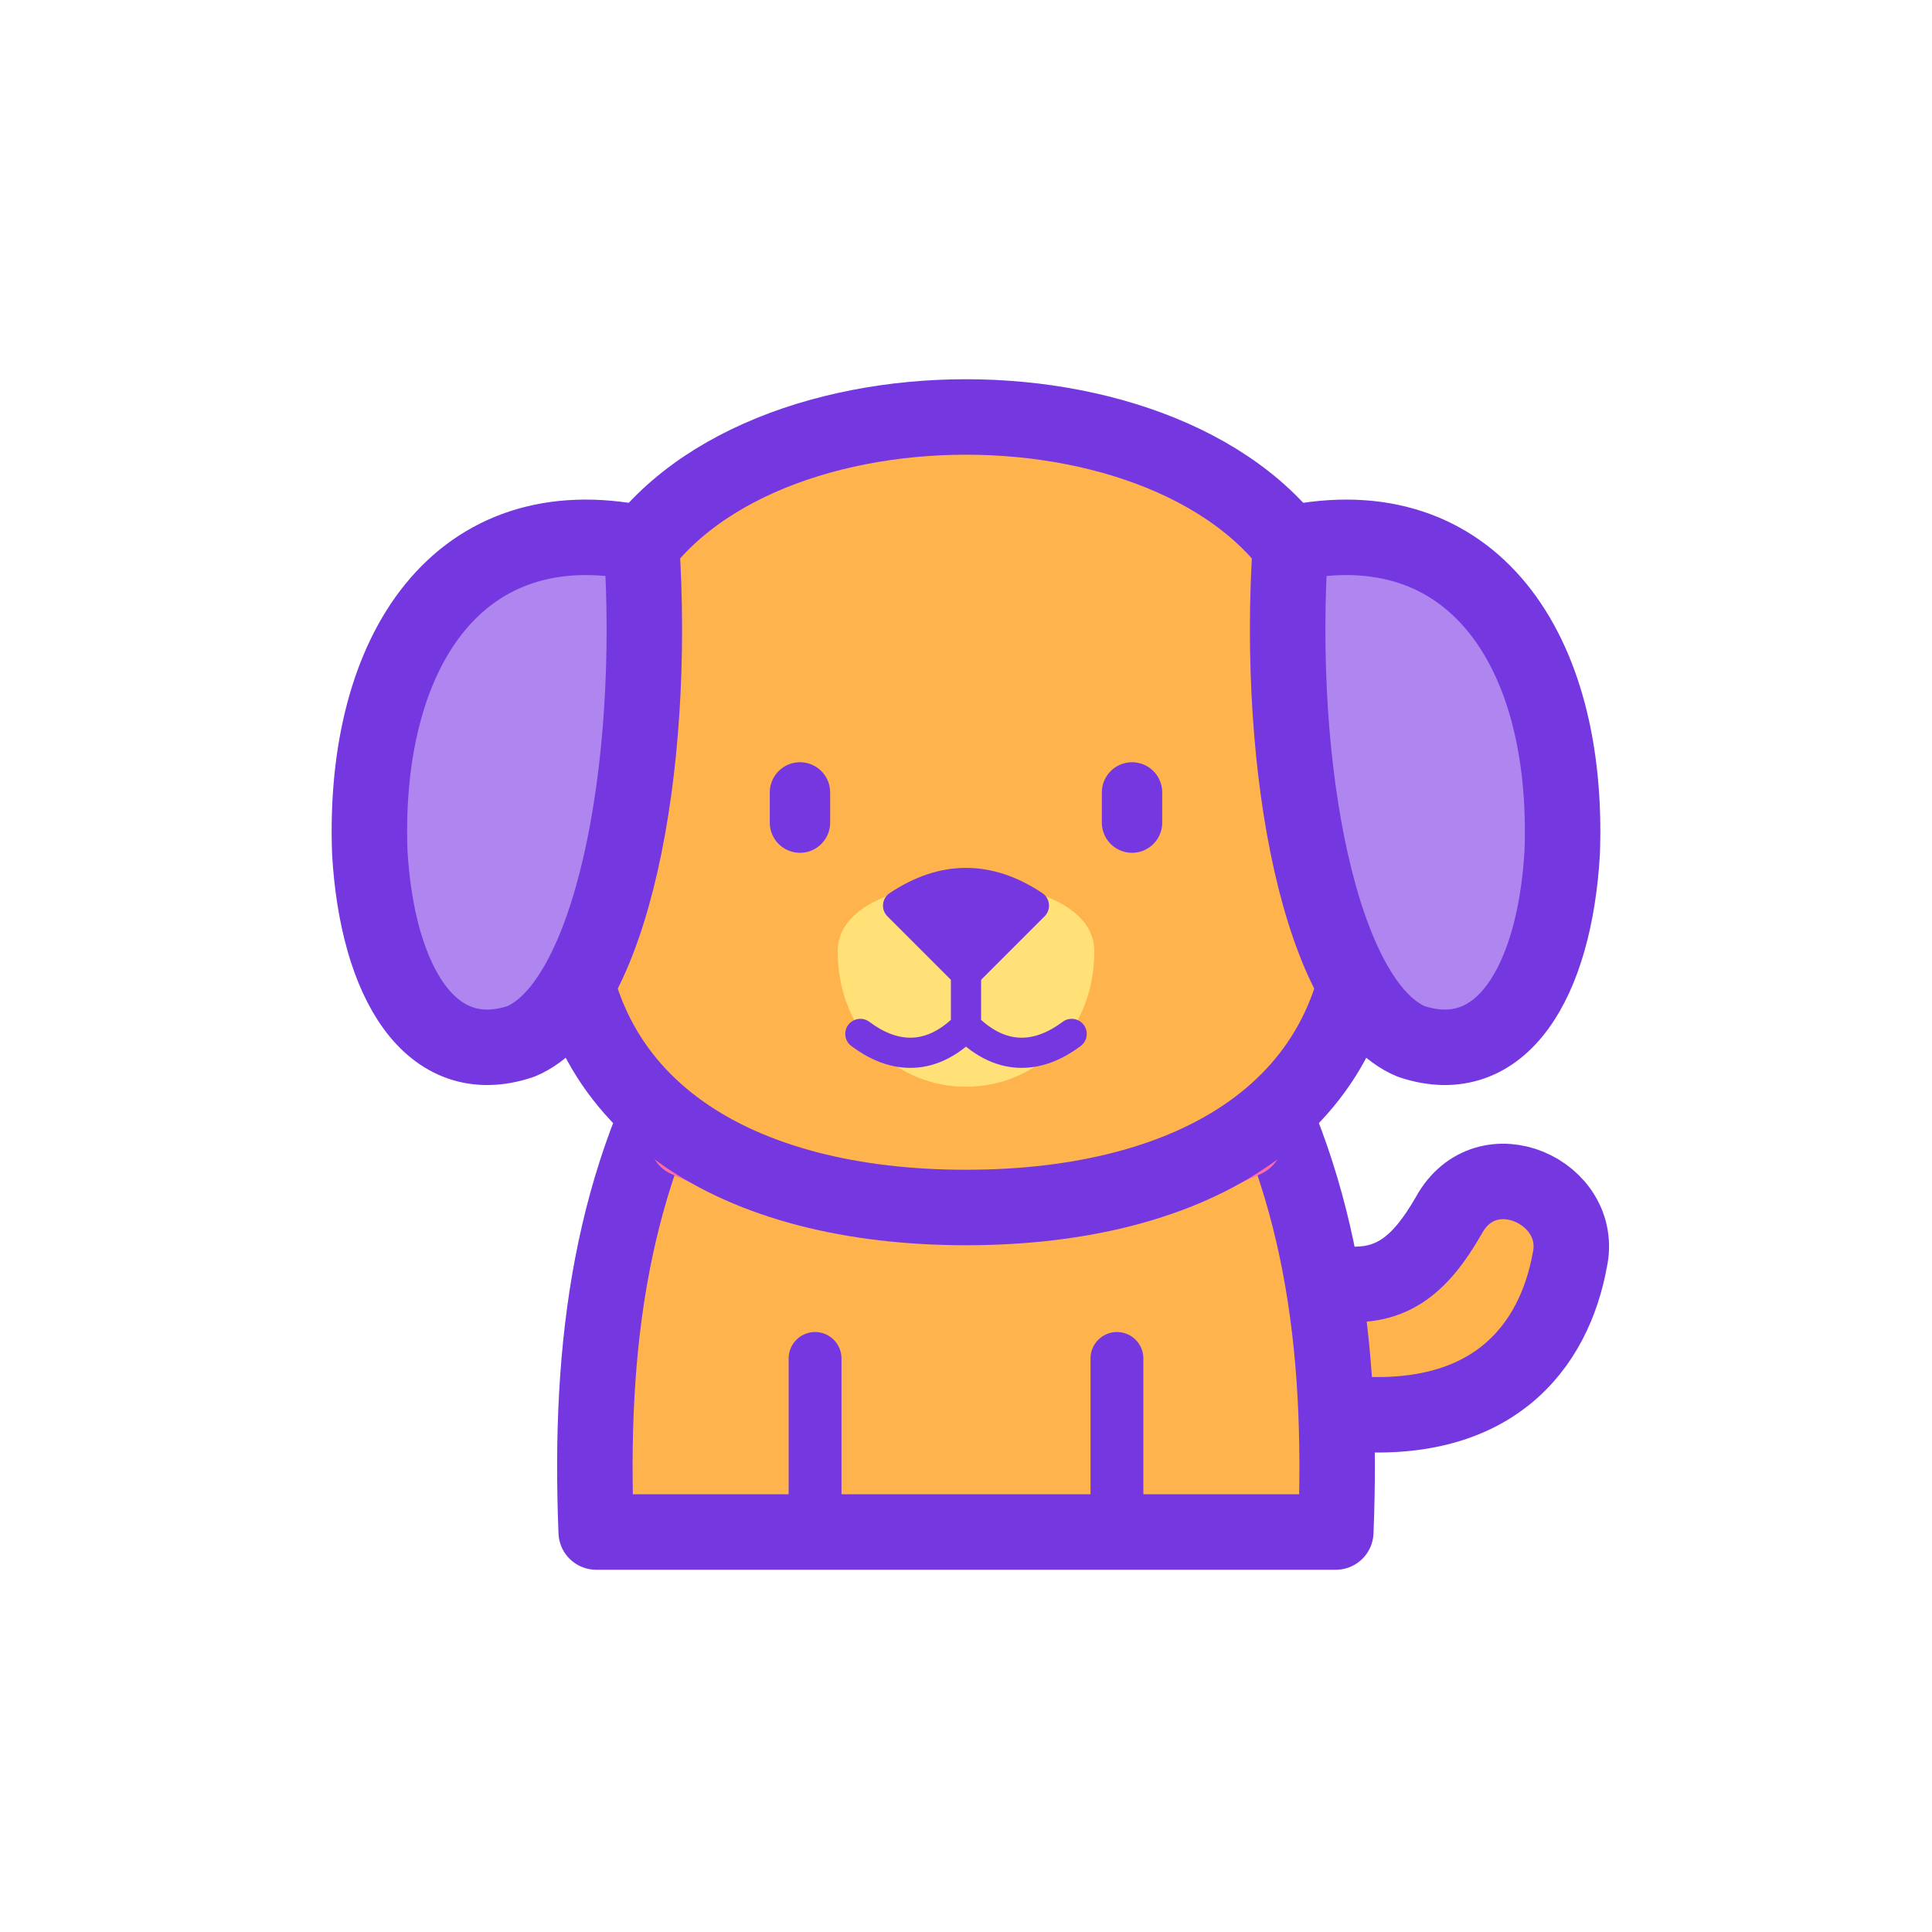
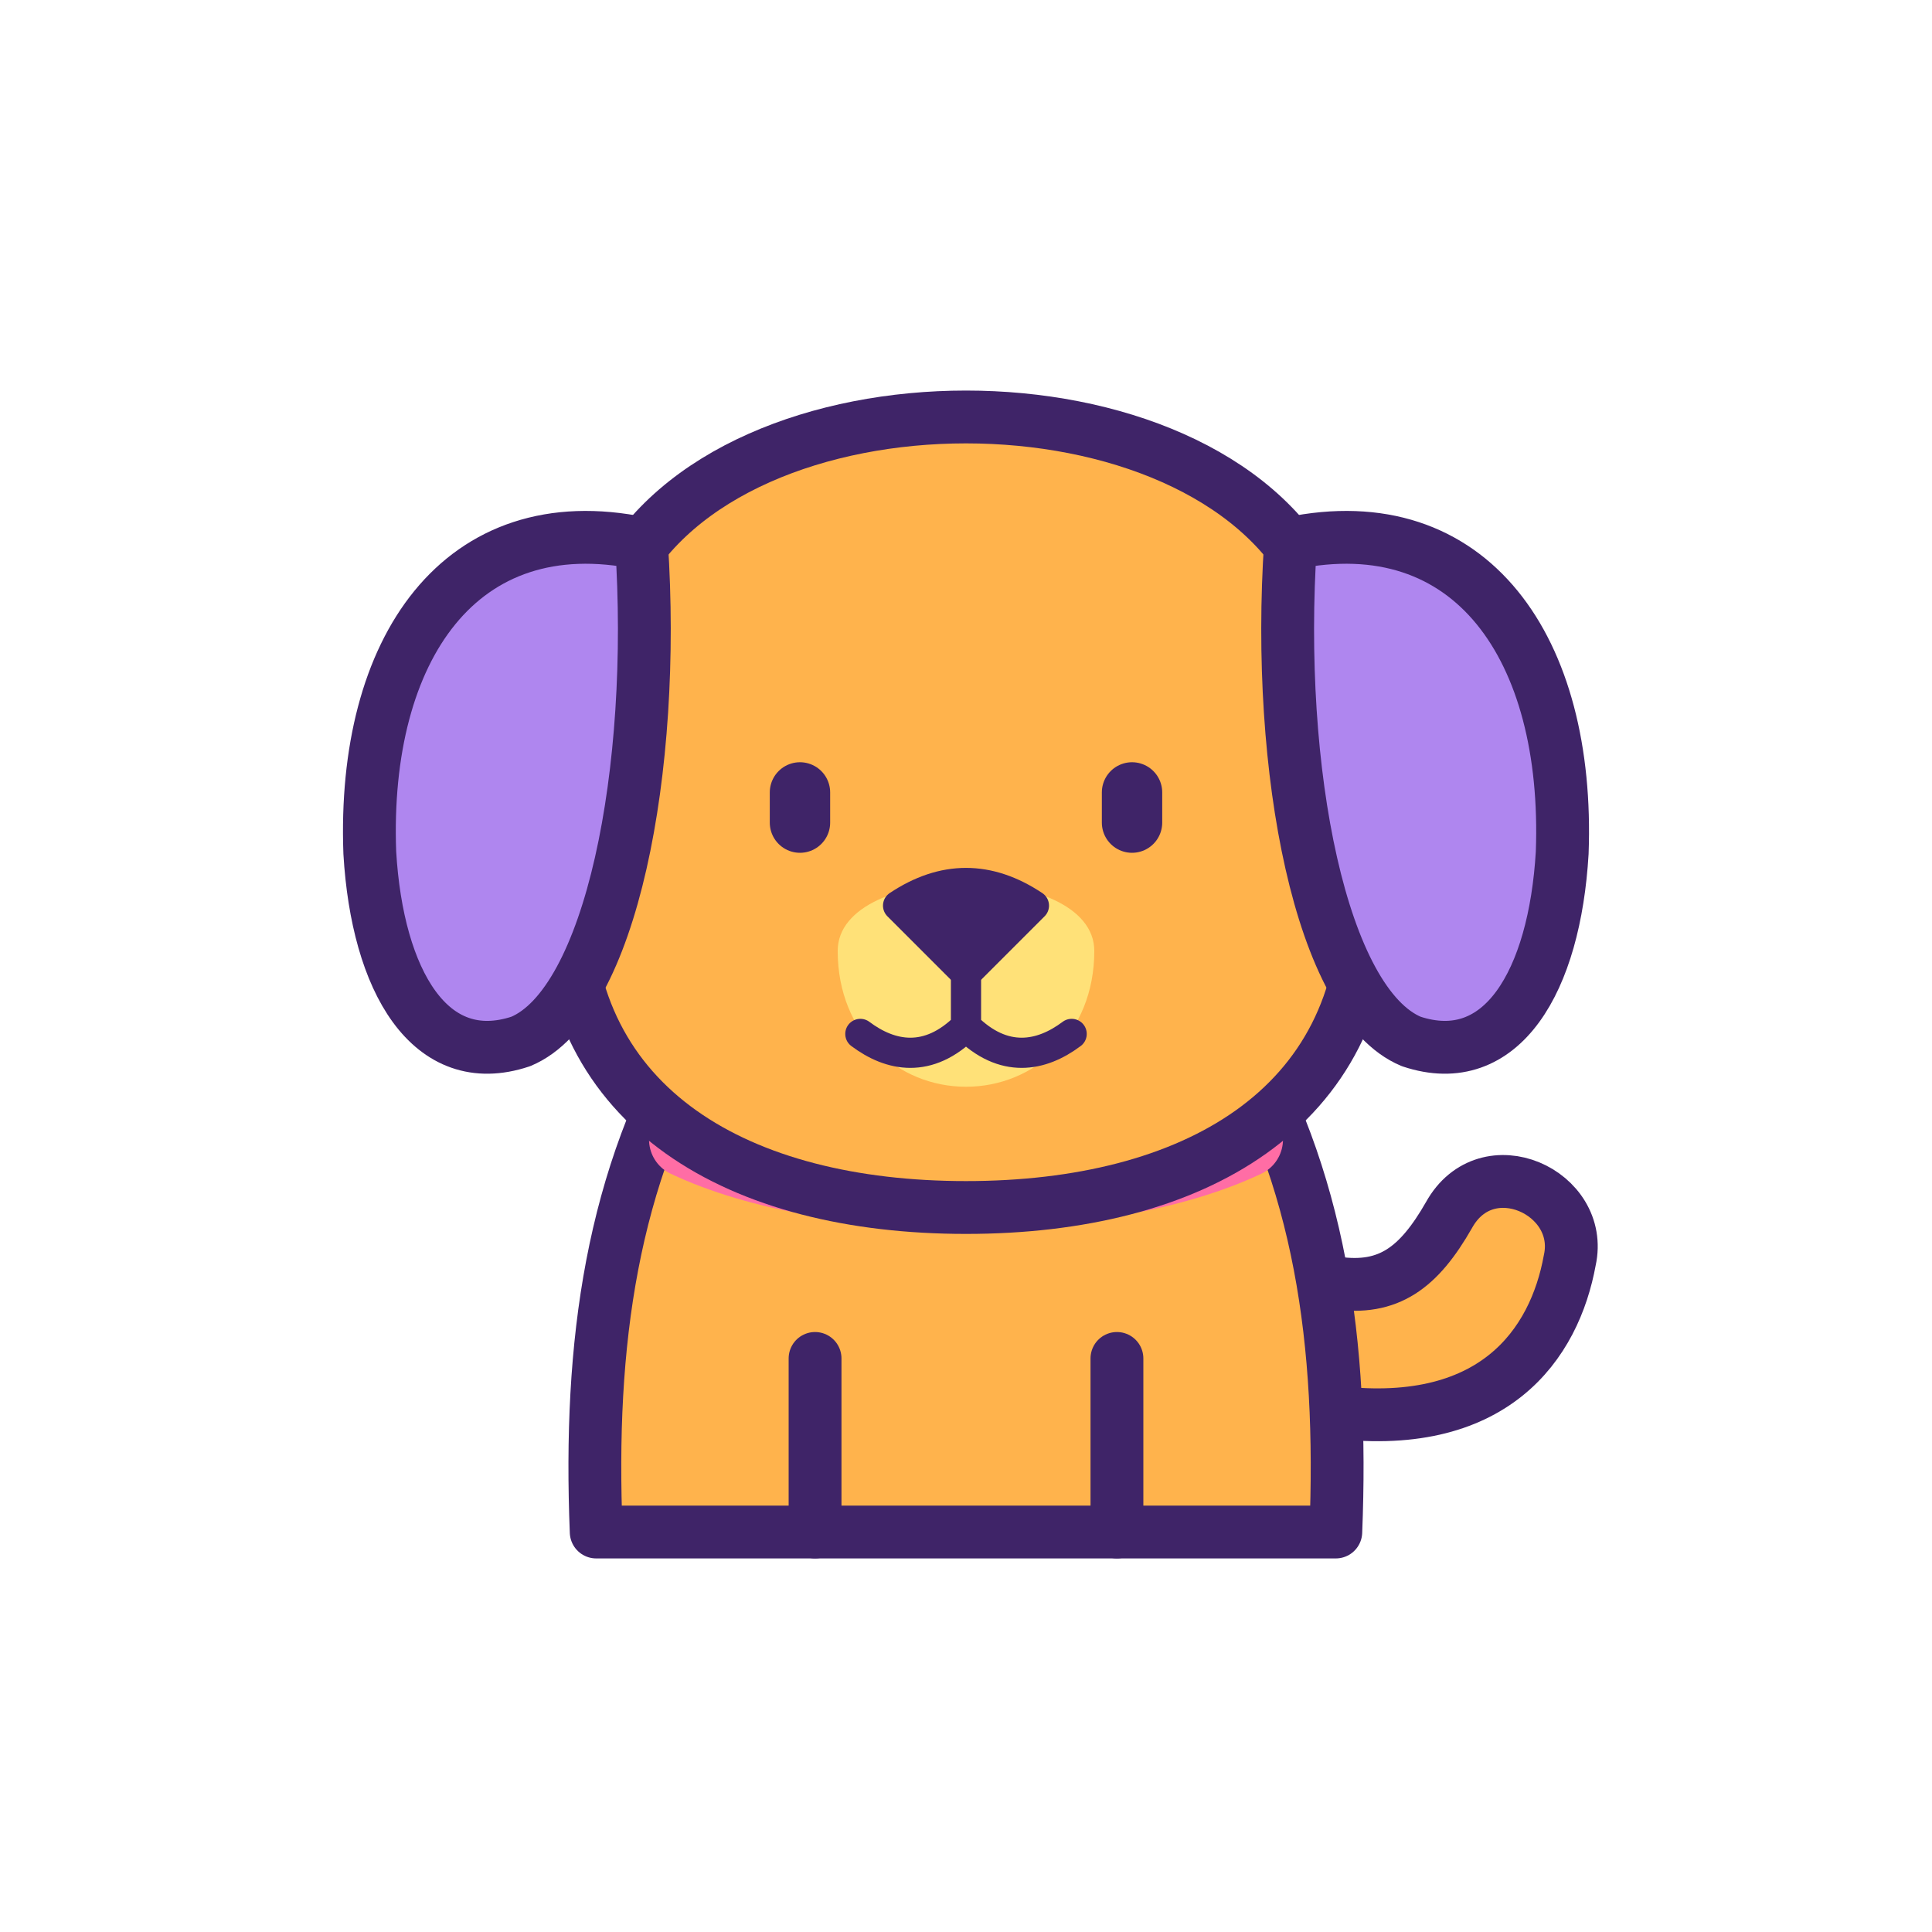
<svg xmlns="http://www.w3.org/2000/svg" viewBox="0 0 256 256" fill="none">
-   <g stroke="#7537df" stroke-width="10" stroke-linecap="round" stroke-linejoin="round">
+   <g stroke="#3f2468" stroke-width="7" stroke-linecap="round" stroke-linejoin="round">
    <path d="M176 187c22 3 30-9 32-20 2-9-11-15-16-6-4 7-8 10-15 9" fill="#ffb34c" />
    <path d="M93 136c-12 20-15 42-14 67h98c1-25-2-47-14-67" fill="#ffb34c" />
-     <path d="M108 180v23m40-23v23" stroke-width="7" />
+     <path d="M108 180v23m40-23v23" />
    <path d="M91 151c19 9 55 9 74 0" stroke="#ff6da5" stroke-width="10" />
    <path d="M82 77C97 48 159 48 174 77l7 42c0 28-23 41-53 41s-53-13-53-41Z" fill="#ffb34c" />
    <path d="M85 72C61 67 48 86 49 113c1 17 8 29 20 25 12-5 18-36 16-66Zm86 0c24-5 37 14 36 41-1 17-8 29-20 25-12-5-18-36-16-66Z" fill="#af86ef" />
    <path d="M106 105v4m44-4v4" stroke-width="8" />
    <path d="M111 126c0-12 34-12 34 0 0 11-8 18-17 18s-17-7-17-18Z" fill="#ffe178" stroke="none" />
-     <path d="M119 120q9-6 18 0l-9 9Z" fill="#7537df" stroke-width="4" />
+     <path d="M119 120q9-6 18 0l-9 9Z" fill="#3f2468" stroke-width="4" />
    <path d="M128 129v7m0 0c-5 5-10 4-14 1m14-1c5 5 10 4 14 1" stroke-width="4" />
  </g>
</svg>
